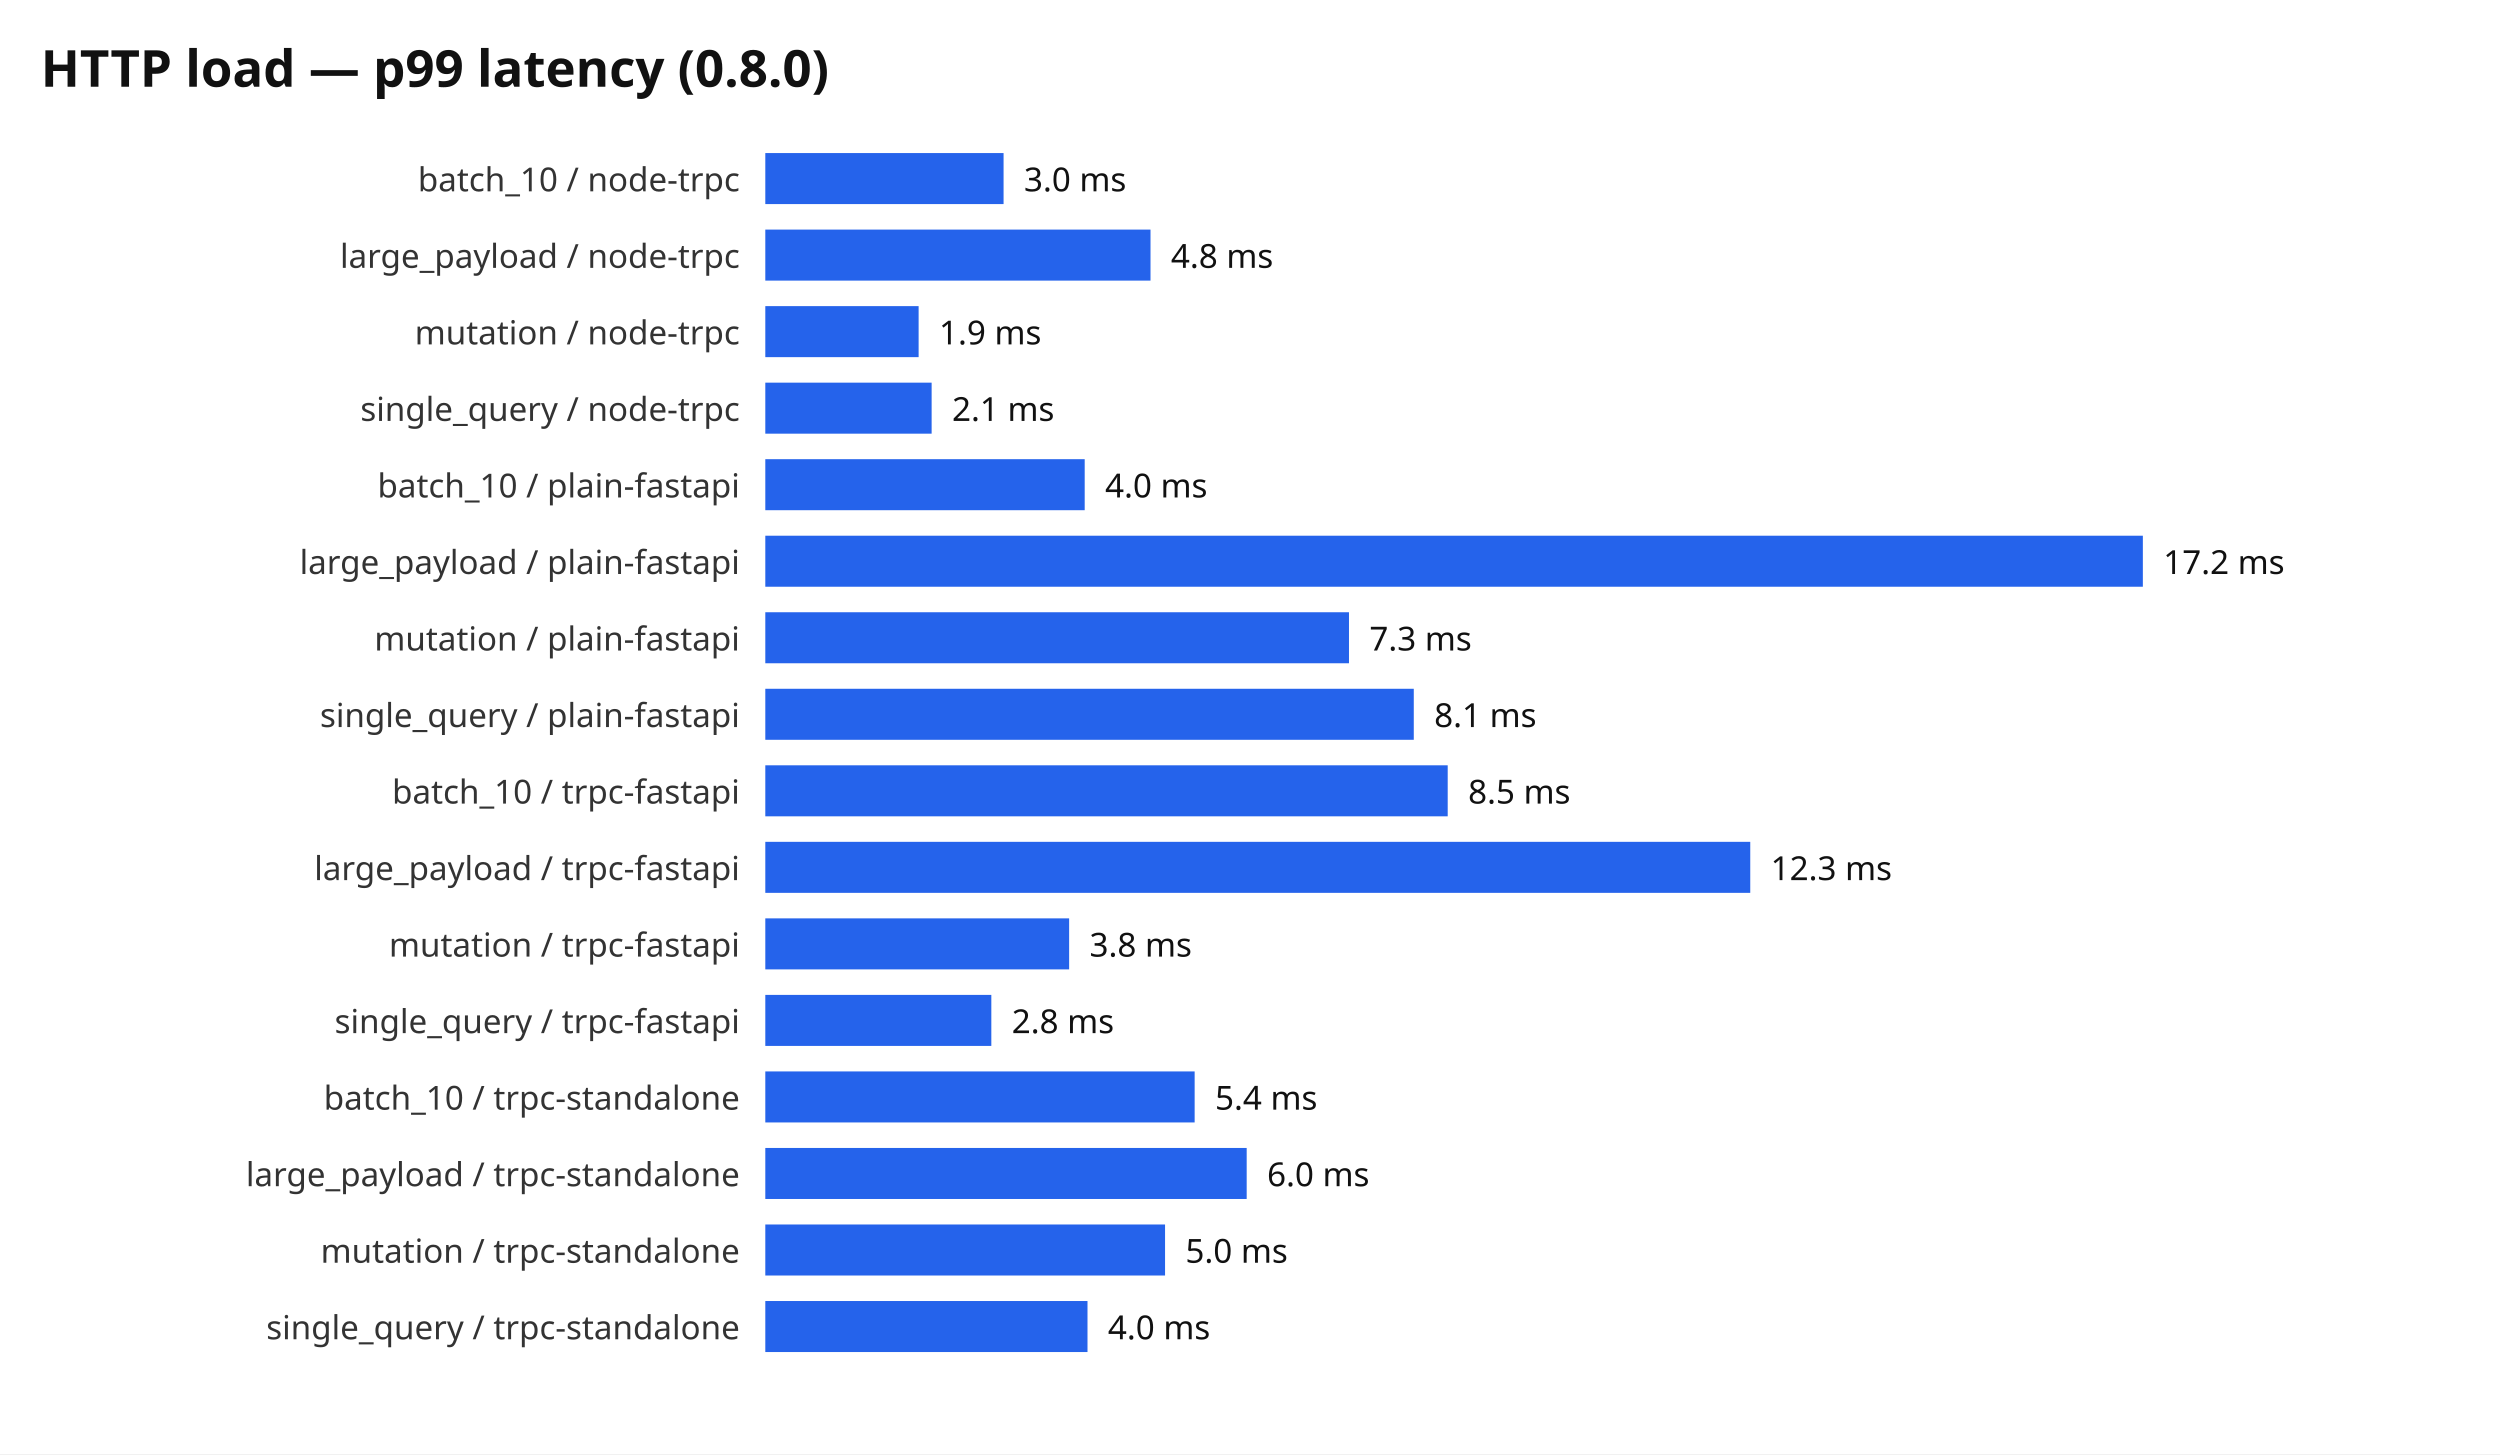
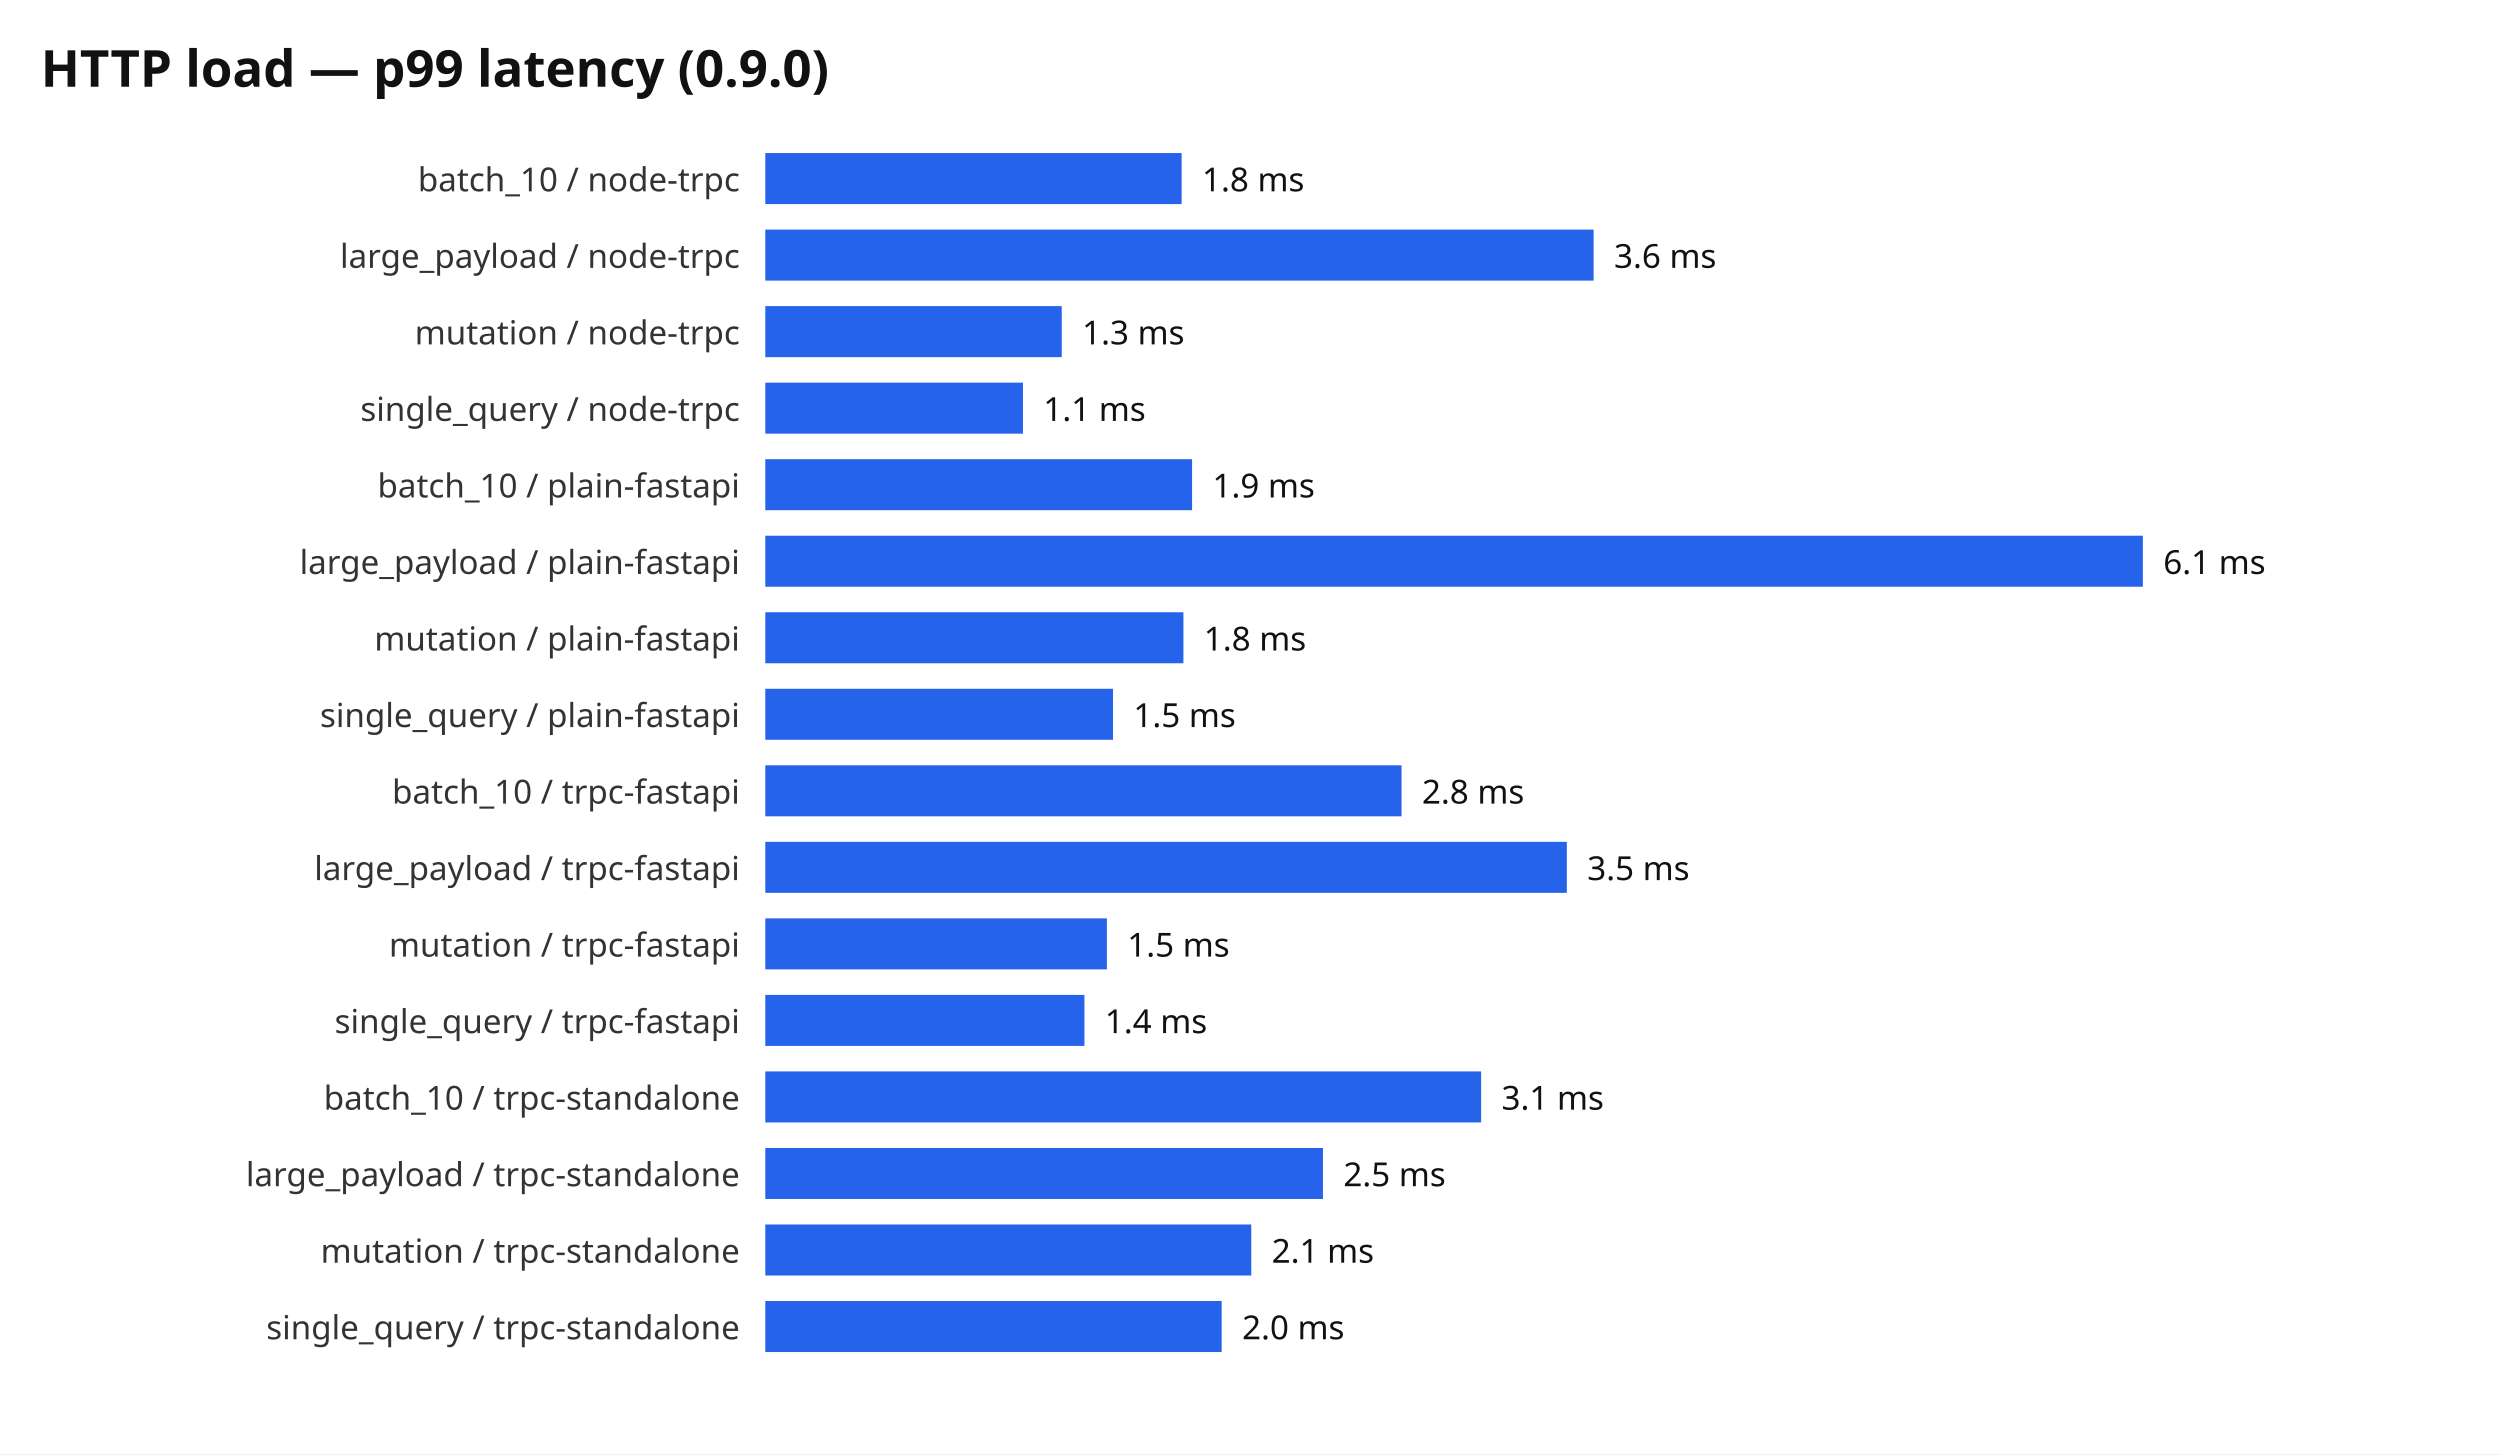
<svg xmlns="http://www.w3.org/2000/svg" width="980" height="570" viewBox="0 0 980 570" font-family="sans-serif">
  <rect width="980" height="570" fill="#ffffff" />
-   <text x="16" y="34" font-size="20" font-weight="bold" fill="#111">HTTP load — p99 latency (0.8.0)</text>
+   <text x="16" y="34" font-size="20" font-weight="bold" fill="#111">HTTP load — p99 latency (0.9.0)</text>
  <text x="290" y="75" font-size="13" text-anchor="end" fill="#333">batch_10 / node-trpc</text>
-   <rect x="300" y="60" width="93.4" height="20" fill="#2563eb" />
-   <text x="401.4" y="75" font-size="13" fill="#111">3.0 ms</text>
+   <rect x="300" y="60" width="163.2" height="20" fill="#2563eb" />
+   <text x="471.2" y="75" font-size="13" fill="#111">1.8 ms</text>
  <text x="290" y="105" font-size="13" text-anchor="end" fill="#333">large_payload / node-trpc</text>
-   <rect x="300" y="90" width="151.0" height="20" fill="#2563eb" />
-   <text x="459.0" y="105" font-size="13" fill="#111">4.8 ms</text>
+   <rect x="300" y="90" width="324.7" height="20" fill="#2563eb" />
+   <text x="632.7" y="105" font-size="13" fill="#111">3.6 ms</text>
  <text x="290" y="135" font-size="13" text-anchor="end" fill="#333">mutation / node-trpc</text>
-   <rect x="300" y="120" width="60.1" height="20" fill="#2563eb" />
-   <text x="368.1" y="135" font-size="13" fill="#111">1.9 ms</text>
+   <rect x="300" y="120" width="116.2" height="20" fill="#2563eb" />
+   <text x="424.2" y="135" font-size="13" fill="#111">1.3 ms</text>
  <text x="290" y="165" font-size="13" text-anchor="end" fill="#333">single_query / node-trpc</text>
-   <rect x="300" y="150" width="65.2" height="20" fill="#2563eb" />
-   <text x="373.2" y="165" font-size="13" fill="#111">2.1 ms</text>
+   <rect x="300" y="150" width="101.0" height="20" fill="#2563eb" />
+   <text x="409.0" y="165" font-size="13" fill="#111">1.1 ms</text>
  <text x="290" y="195" font-size="13" text-anchor="end" fill="#333">batch_10 / plain-fastapi</text>
-   <rect x="300" y="180" width="125.2" height="20" fill="#2563eb" />
-   <text x="433.2" y="195" font-size="13" fill="#111">4.0 ms</text>
+   <rect x="300" y="180" width="167.3" height="20" fill="#2563eb" />
+   <text x="475.3" y="195" font-size="13" fill="#111">1.9 ms</text>
  <text x="290" y="225" font-size="13" text-anchor="end" fill="#333">large_payload / plain-fastapi</text>
  <rect x="300" y="210" width="540.0" height="20" fill="#2563eb" />
-   <text x="848.0" y="225" font-size="13" fill="#111">17.2 ms</text>
+   <text x="848.0" y="225" font-size="13" fill="#111">6.1 ms</text>
  <text x="290" y="255" font-size="13" text-anchor="end" fill="#333">mutation / plain-fastapi</text>
-   <rect x="300" y="240" width="228.8" height="20" fill="#2563eb" />
-   <text x="536.8" y="255" font-size="13" fill="#111">7.3 ms</text>
+   <rect x="300" y="240" width="163.9" height="20" fill="#2563eb" />
+   <text x="471.9" y="255" font-size="13" fill="#111">1.8 ms</text>
  <text x="290" y="285" font-size="13" text-anchor="end" fill="#333">single_query / plain-fastapi</text>
-   <rect x="300" y="270" width="254.2" height="20" fill="#2563eb" />
-   <text x="562.2" y="285" font-size="13" fill="#111">8.1 ms</text>
+   <rect x="300" y="270" width="136.3" height="20" fill="#2563eb" />
+   <text x="444.3" y="285" font-size="13" fill="#111">1.5 ms</text>
  <text x="290" y="315" font-size="13" text-anchor="end" fill="#333">batch_10 / trpc-fastapi</text>
-   <rect x="300" y="300" width="267.5" height="20" fill="#2563eb" />
-   <text x="575.5" y="315" font-size="13" fill="#111">8.5 ms</text>
+   <rect x="300" y="300" width="249.4" height="20" fill="#2563eb" />
+   <text x="557.4" y="315" font-size="13" fill="#111">2.8 ms</text>
  <text x="290" y="345" font-size="13" text-anchor="end" fill="#333">large_payload / trpc-fastapi</text>
-   <rect x="300" y="330" width="386.1" height="20" fill="#2563eb" />
-   <text x="694.1" y="345" font-size="13" fill="#111">12.3 ms</text>
+   <rect x="300" y="330" width="314.2" height="20" fill="#2563eb" />
+   <text x="622.2" y="345" font-size="13" fill="#111">3.5 ms</text>
  <text x="290" y="375" font-size="13" text-anchor="end" fill="#333">mutation / trpc-fastapi</text>
-   <rect x="300" y="360" width="119.1" height="20" fill="#2563eb" />
-   <text x="427.1" y="375" font-size="13" fill="#111">3.8 ms</text>
+   <rect x="300" y="360" width="133.9" height="20" fill="#2563eb" />
+   <text x="441.9" y="375" font-size="13" fill="#111">1.5 ms</text>
  <text x="290" y="405" font-size="13" text-anchor="end" fill="#333">single_query / trpc-fastapi</text>
-   <rect x="300" y="390" width="88.6" height="20" fill="#2563eb" />
-   <text x="396.6" y="405" font-size="13" fill="#111">2.8 ms</text>
+   <rect x="300" y="390" width="125.1" height="20" fill="#2563eb" />
+   <text x="433.1" y="405" font-size="13" fill="#111">1.4 ms</text>
  <text x="290" y="435" font-size="13" text-anchor="end" fill="#333">batch_10 / trpc-standalone</text>
-   <rect x="300" y="420" width="168.3" height="20" fill="#2563eb" />
-   <text x="476.3" y="435" font-size="13" fill="#111">5.4 ms</text>
+   <rect x="300" y="420" width="280.6" height="20" fill="#2563eb" />
+   <text x="588.6" y="435" font-size="13" fill="#111">3.1 ms</text>
  <text x="290" y="465" font-size="13" text-anchor="end" fill="#333">large_payload / trpc-standalone</text>
-   <rect x="300" y="450" width="188.7" height="20" fill="#2563eb" />
-   <text x="496.7" y="465" font-size="13" fill="#111">6.0 ms</text>
+   <rect x="300" y="450" width="218.6" height="20" fill="#2563eb" />
+   <text x="526.6" y="465" font-size="13" fill="#111">2.5 ms</text>
  <text x="290" y="495" font-size="13" text-anchor="end" fill="#333">mutation / trpc-standalone</text>
-   <rect x="300" y="480" width="156.7" height="20" fill="#2563eb" />
-   <text x="464.7" y="495" font-size="13" fill="#111">5.0 ms</text>
+   <rect x="300" y="480" width="190.5" height="20" fill="#2563eb" />
+   <text x="498.5" y="495" font-size="13" fill="#111">2.1 ms</text>
  <text x="290" y="525" font-size="13" text-anchor="end" fill="#333">single_query / trpc-standalone</text>
-   <rect x="300" y="510" width="126.3" height="20" fill="#2563eb" />
-   <text x="434.3" y="525" font-size="13" fill="#111">4.0 ms</text>
+   <rect x="300" y="510" width="178.9" height="20" fill="#2563eb" />
+   <text x="486.9" y="525" font-size="13" fill="#111">2.0 ms</text>
</svg>
